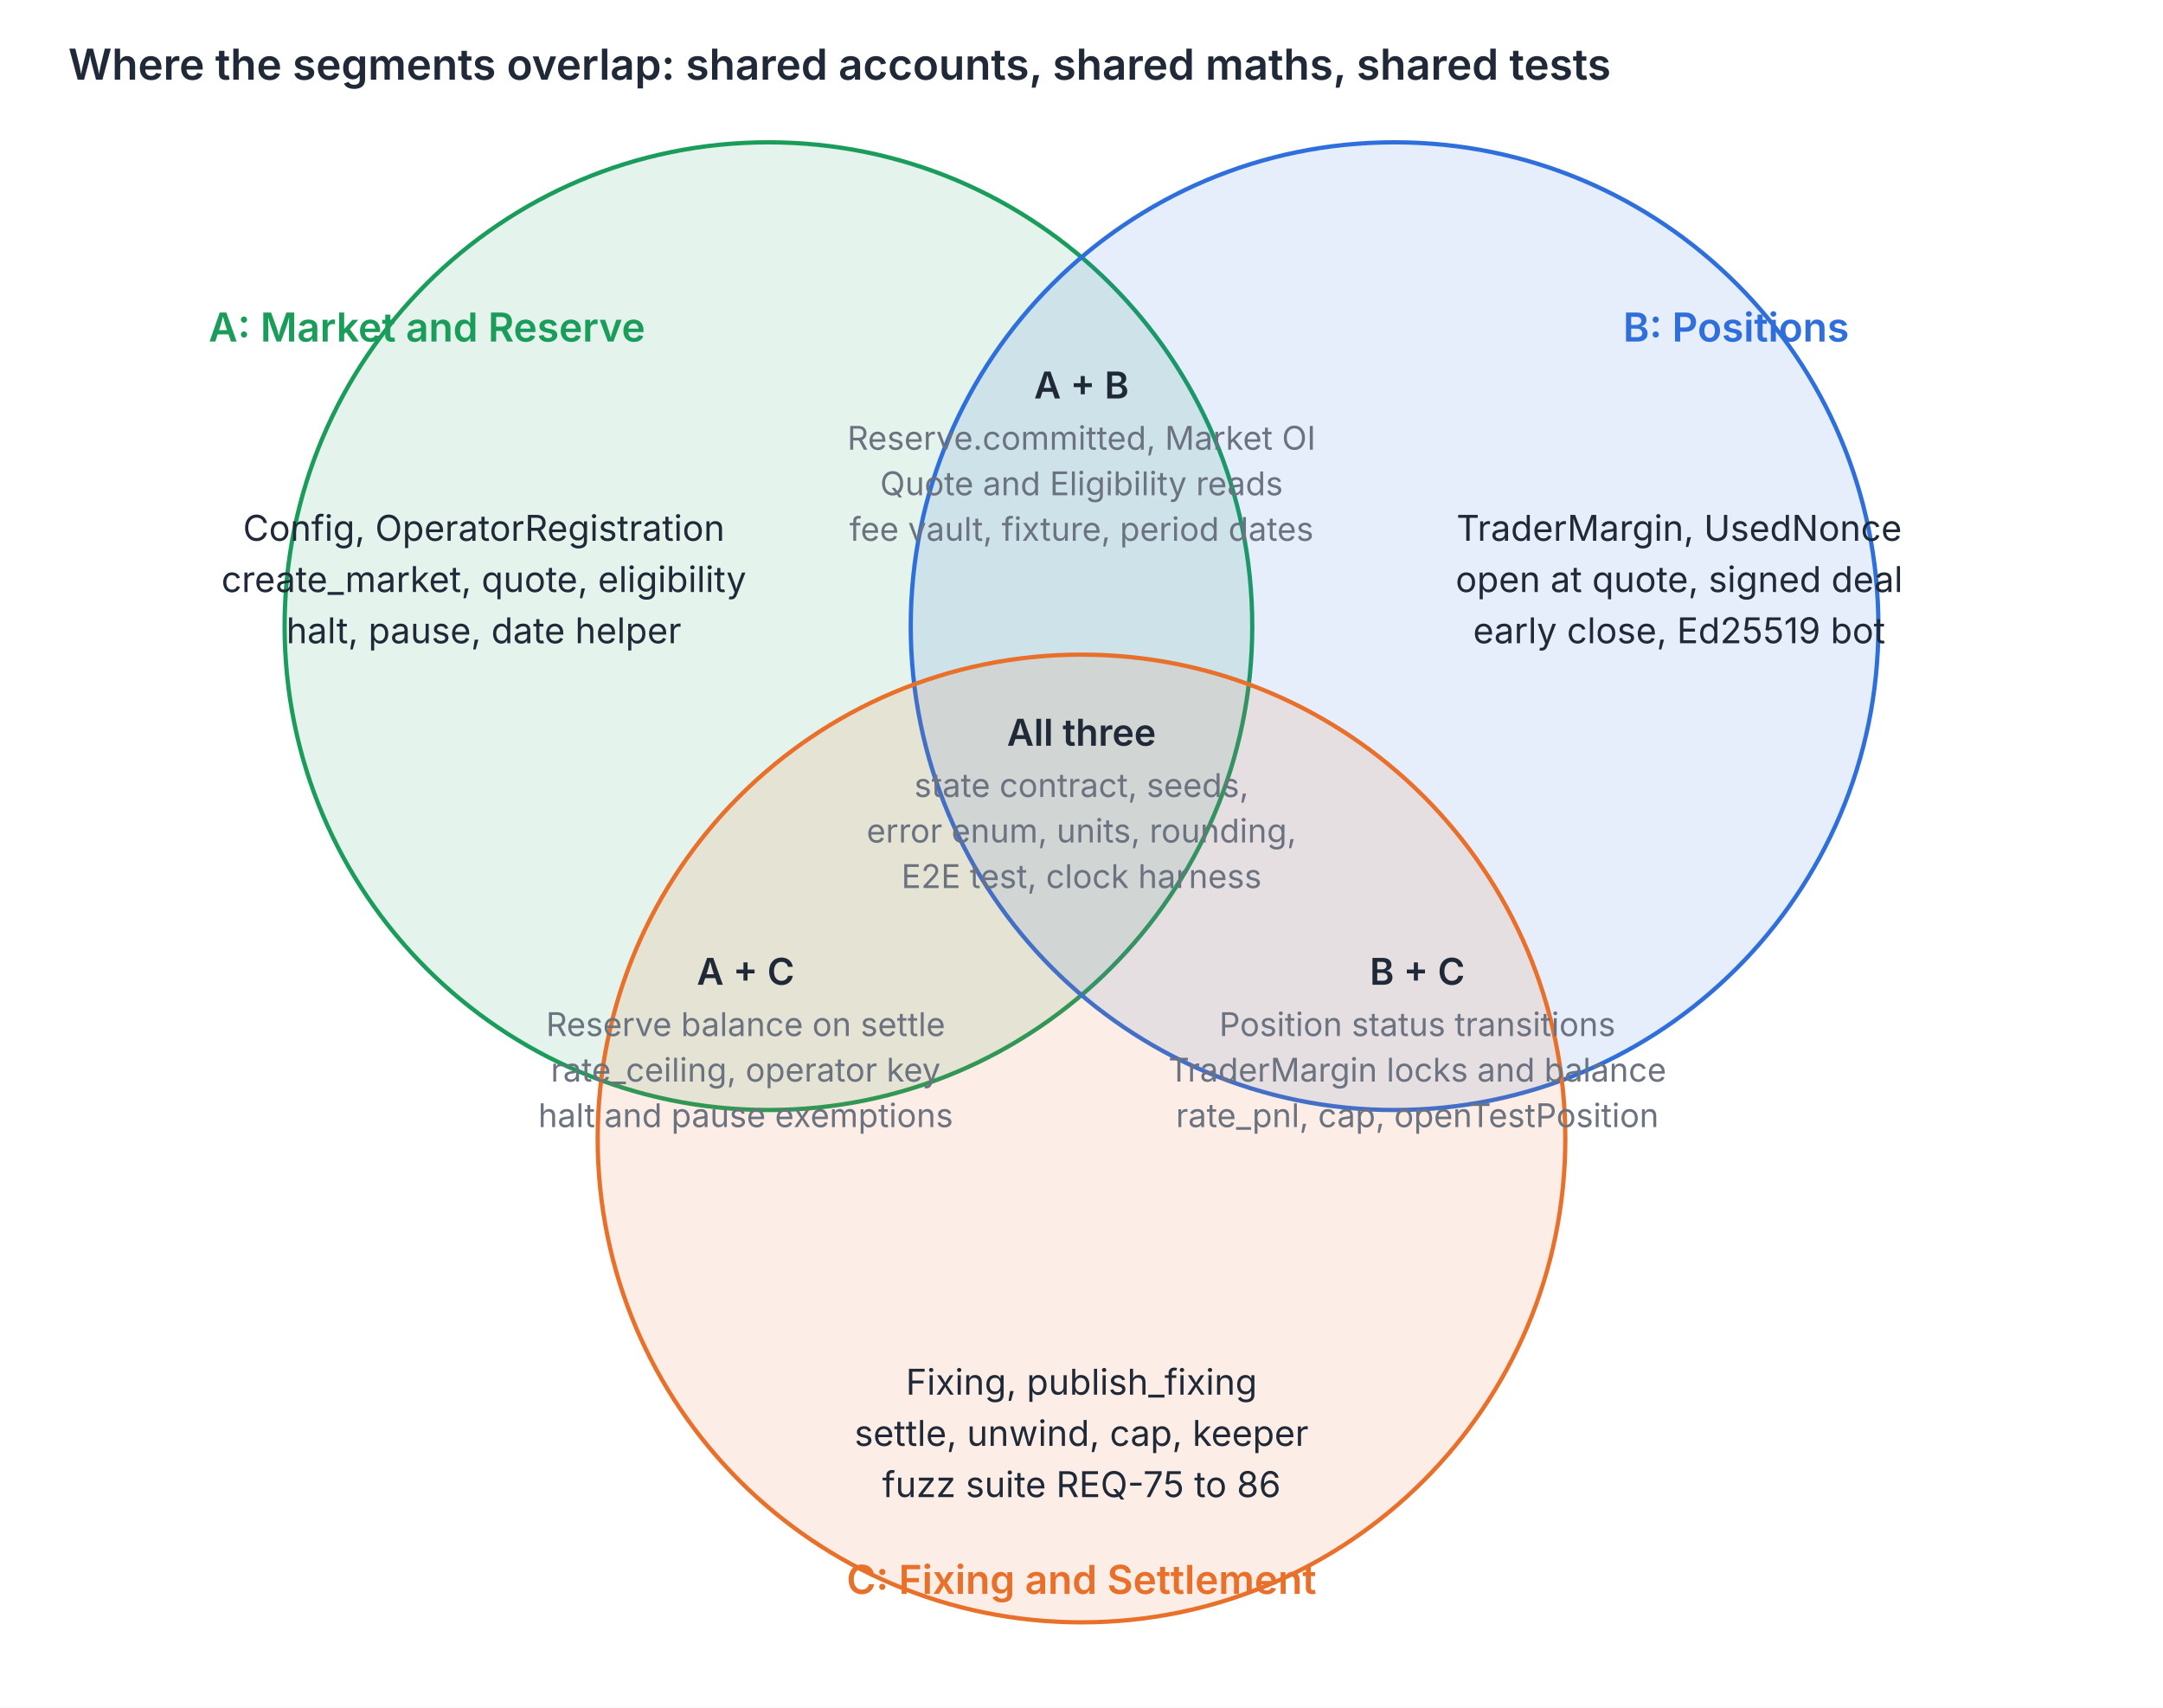
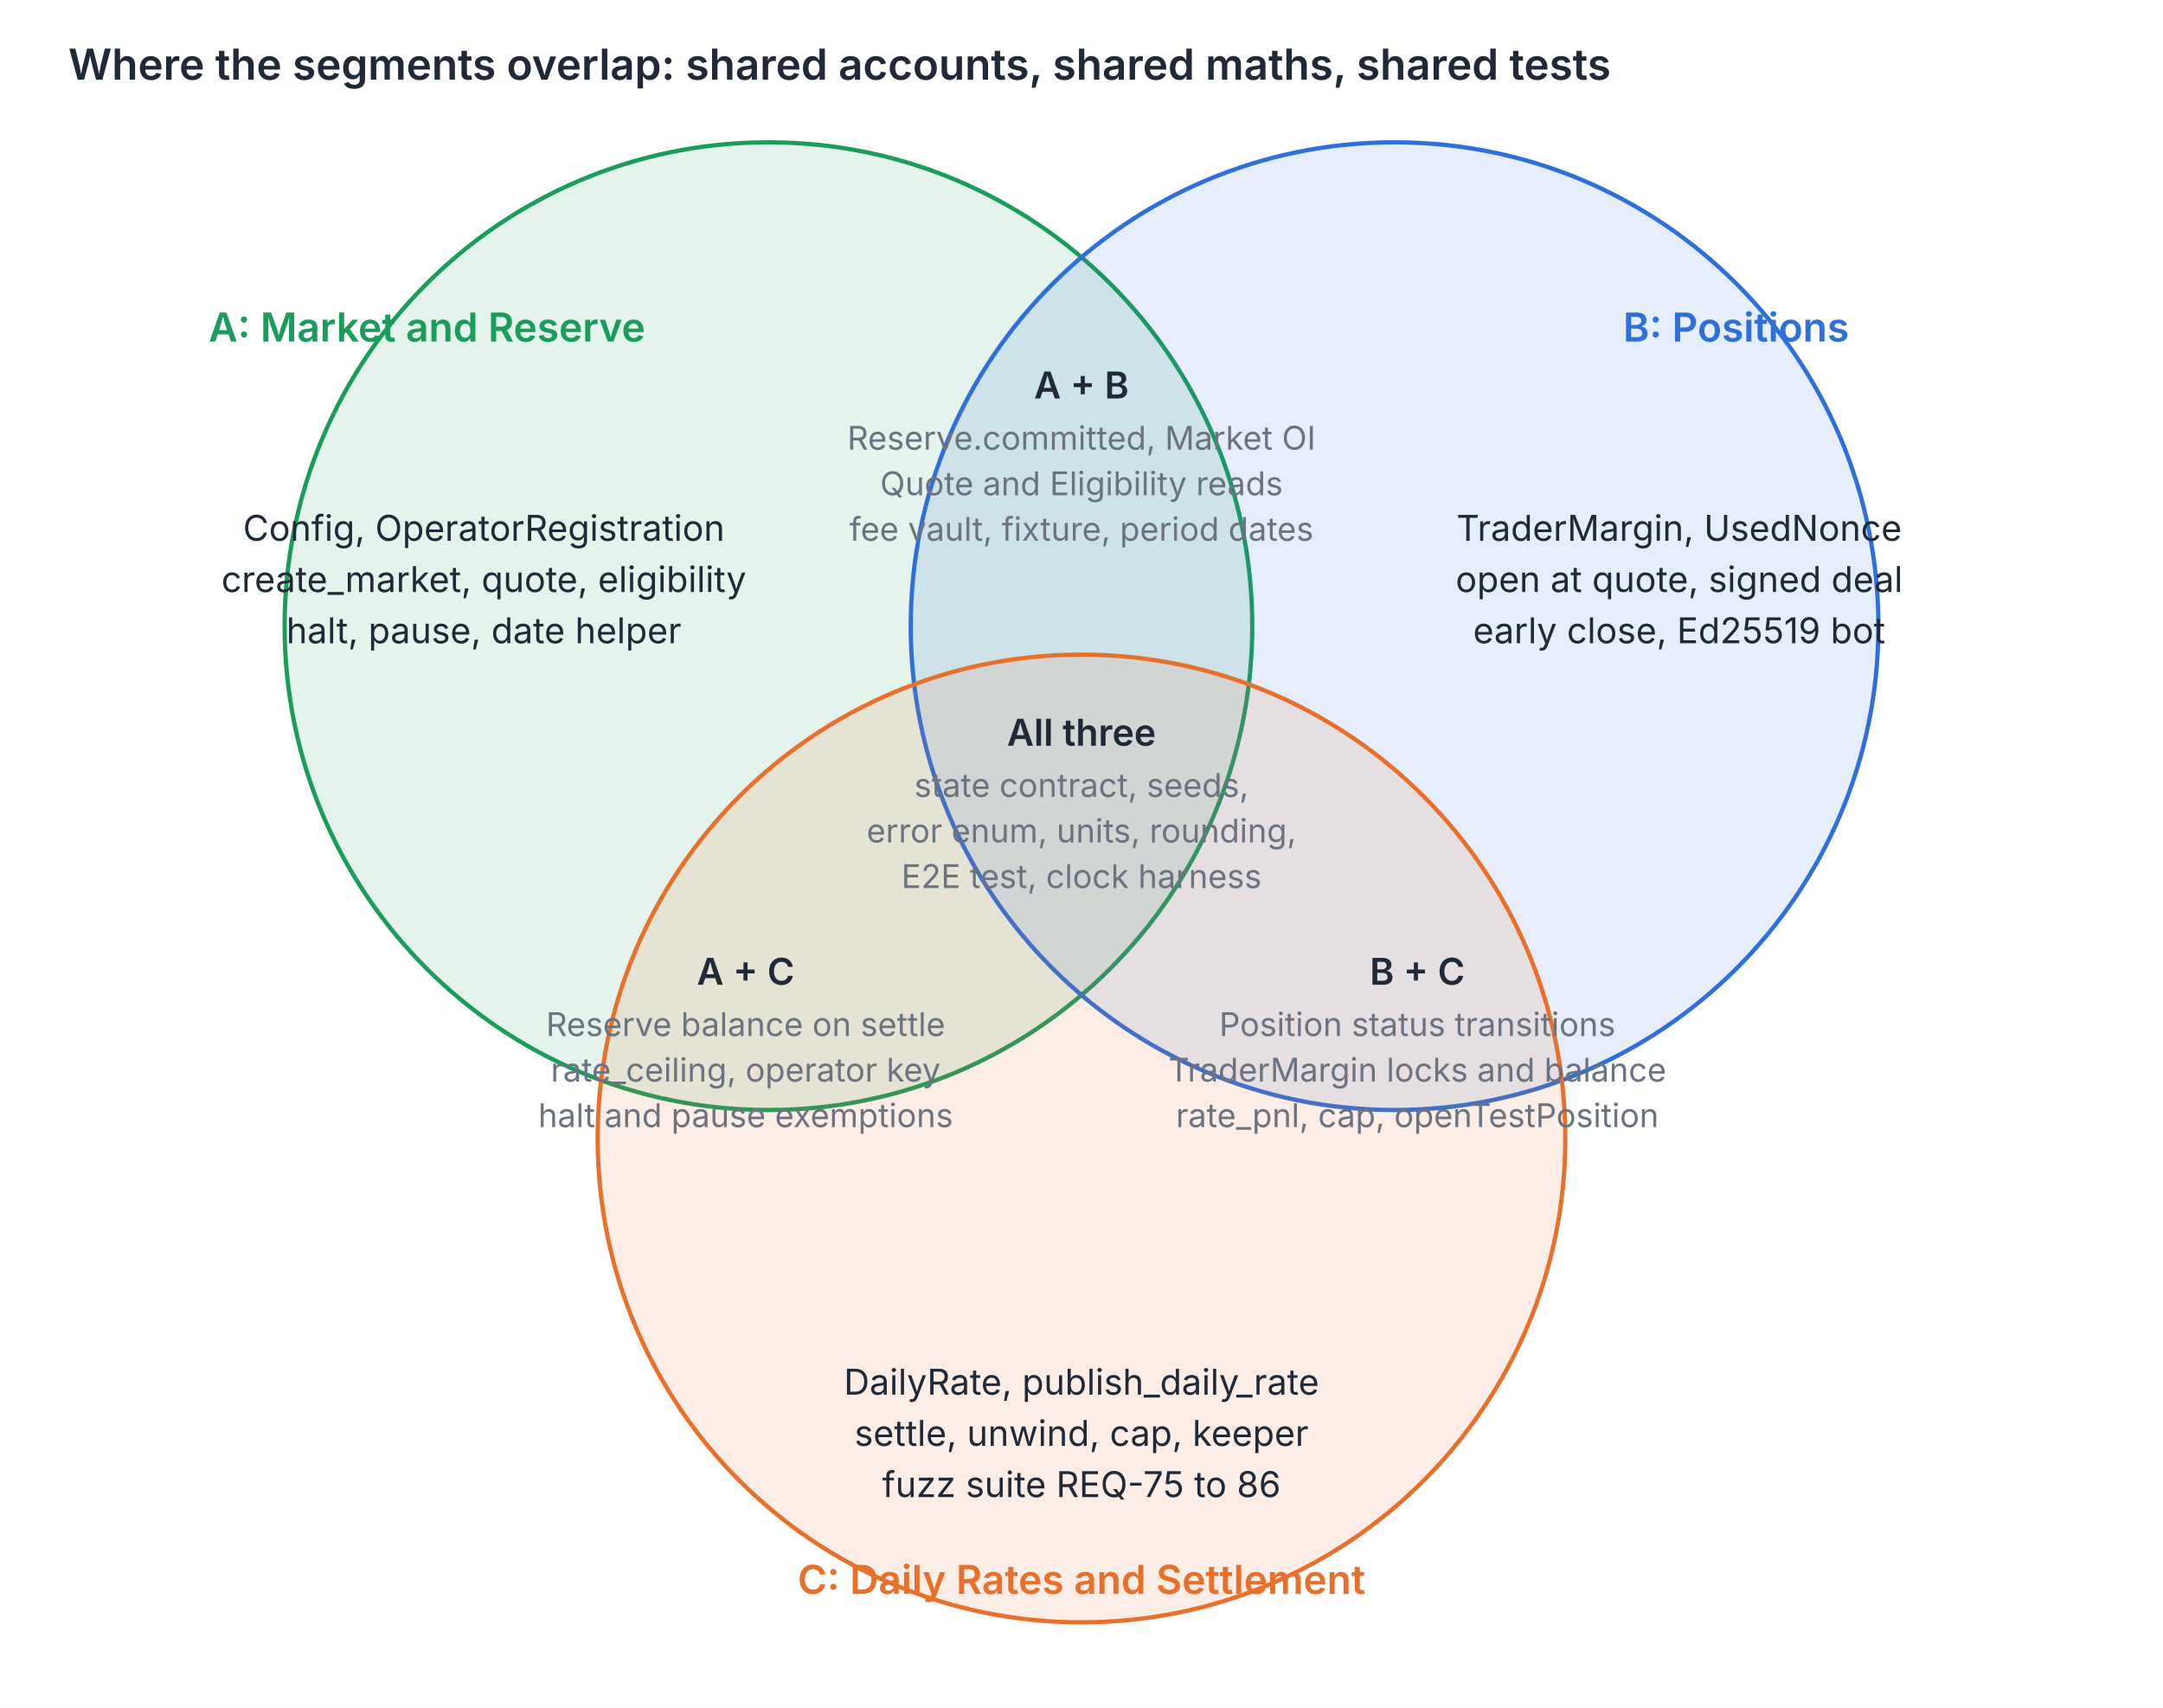
<svg xmlns="http://www.w3.org/2000/svg" viewBox="0 0 760 600" width="760" height="600" font-family="Inter, Helvetica, Arial, sans-serif">
  <rect width="760" height="600" fill="white" />
  <defs>
    <marker id="ar3" viewBox="0 0 10 10" refX="9" refY="5" markerWidth="6" markerHeight="6" orient="auto-start-reverse">
      <path d="M0 0L10 5L0 10z" fill="#9ca3af" />
    </marker>
  </defs>
  <text x="24" y="28" text-anchor="start" font-size="15" font-weight="600" fill="#1f2937">Where the segments overlap: shared accounts, shared maths, shared tests</text>
  <circle cx="270" cy="220" r="170" fill="#1a9c5b" fill-opacity="0.12" stroke="#1a9c5b" stroke-width="1.5" />
  <circle cx="490" cy="220" r="170" fill="#2f6fdb" fill-opacity="0.12" stroke="#2f6fdb" stroke-width="1.5" />
  <circle cx="380" cy="400" r="170" fill="#e8702a" fill-opacity="0.12" stroke="#e8702a" stroke-width="1.5" />
  <text x="150" y="120" text-anchor="middle" font-size="14" font-weight="600" fill="#1a9c5b">A: Market and Reserve</text>
  <text x="170" y="190" text-anchor="middle" font-size="12.5" font-weight="400" fill="#1f2937">Config, OperatorRegistration</text>
  <text x="170" y="208" text-anchor="middle" font-size="12.5" font-weight="400" fill="#1f2937">create_market, quote, eligibility</text>
  <text x="170" y="226" text-anchor="middle" font-size="12.5" font-weight="400" fill="#1f2937">halt, pause, date helper</text>
  <text x="610" y="120" text-anchor="middle" font-size="14" font-weight="600" fill="#2f6fdb">B: Positions</text>
  <text x="590" y="190" text-anchor="middle" font-size="12.5" font-weight="400" fill="#1f2937">TraderMargin, UsedNonce</text>
  <text x="590" y="208" text-anchor="middle" font-size="12.5" font-weight="400" fill="#1f2937">open at quote, signed deal</text>
  <text x="590" y="226" text-anchor="middle" font-size="12.5" font-weight="400" fill="#1f2937">early close, Ed25519 bot</text>
-   <text x="380" y="560" text-anchor="middle" font-size="14" font-weight="600" fill="#e8702a">C: Fixing and Settlement</text>
-   <text x="380" y="490" text-anchor="middle" font-size="12.5" font-weight="400" fill="#1f2937">Fixing, publish_fixing</text>
+   <text x="380" y="560" text-anchor="middle" font-size="14" font-weight="600" fill="#e8702a">C: Daily Rates and Settlement</text>
+   <text x="380" y="490" text-anchor="middle" font-size="12.5" font-weight="400" fill="#1f2937">DailyRate, publish_daily_rate</text>
  <text x="380" y="508" text-anchor="middle" font-size="12.5" font-weight="400" fill="#1f2937">settle, unwind, cap, keeper</text>
  <text x="380" y="526" text-anchor="middle" font-size="12.5" font-weight="400" fill="#1f2937">fuzz suite REQ-75 to 86</text>
  <text x="380" y="140" text-anchor="middle" font-size="13" font-weight="600" fill="#1f2937">A + B</text>
  <text x="380" y="158" text-anchor="middle" font-size="11.5" font-weight="400" fill="#6b7280">Reserve.committed, Market OI</text>
  <text x="380" y="174" text-anchor="middle" font-size="11.5" font-weight="400" fill="#6b7280">Quote and Eligibility reads</text>
  <text x="380" y="190" text-anchor="middle" font-size="11.5" font-weight="400" fill="#6b7280">fee vault, fixture, period dates</text>
  <text x="262" y="346" text-anchor="middle" font-size="13" font-weight="600" fill="#1f2937">A + C</text>
  <text x="262" y="364" text-anchor="middle" font-size="11.5" font-weight="400" fill="#6b7280">Reserve balance on settle</text>
  <text x="262" y="380" text-anchor="middle" font-size="11.5" font-weight="400" fill="#6b7280">rate_ceiling, operator key</text>
  <text x="262" y="396" text-anchor="middle" font-size="11.5" font-weight="400" fill="#6b7280">halt and pause exemptions</text>
  <text x="498" y="346" text-anchor="middle" font-size="13" font-weight="600" fill="#1f2937">B + C</text>
  <text x="498" y="364" text-anchor="middle" font-size="11.5" font-weight="400" fill="#6b7280">Position status transitions</text>
  <text x="498" y="380" text-anchor="middle" font-size="11.5" font-weight="400" fill="#6b7280">TraderMargin locks and balance</text>
  <text x="498" y="396" text-anchor="middle" font-size="11.5" font-weight="400" fill="#6b7280">rate_pnl, cap, openTestPosition</text>
  <text x="380" y="262" text-anchor="middle" font-size="13" font-weight="600" fill="#1f2937">All three</text>
  <text x="380" y="280" text-anchor="middle" font-size="11.5" font-weight="400" fill="#6b7280">state contract, seeds,</text>
  <text x="380" y="296" text-anchor="middle" font-size="11.5" font-weight="400" fill="#6b7280">error enum, units, rounding,</text>
  <text x="380" y="312" text-anchor="middle" font-size="11.5" font-weight="400" fill="#6b7280">E2E test, clock harness</text>
</svg>
